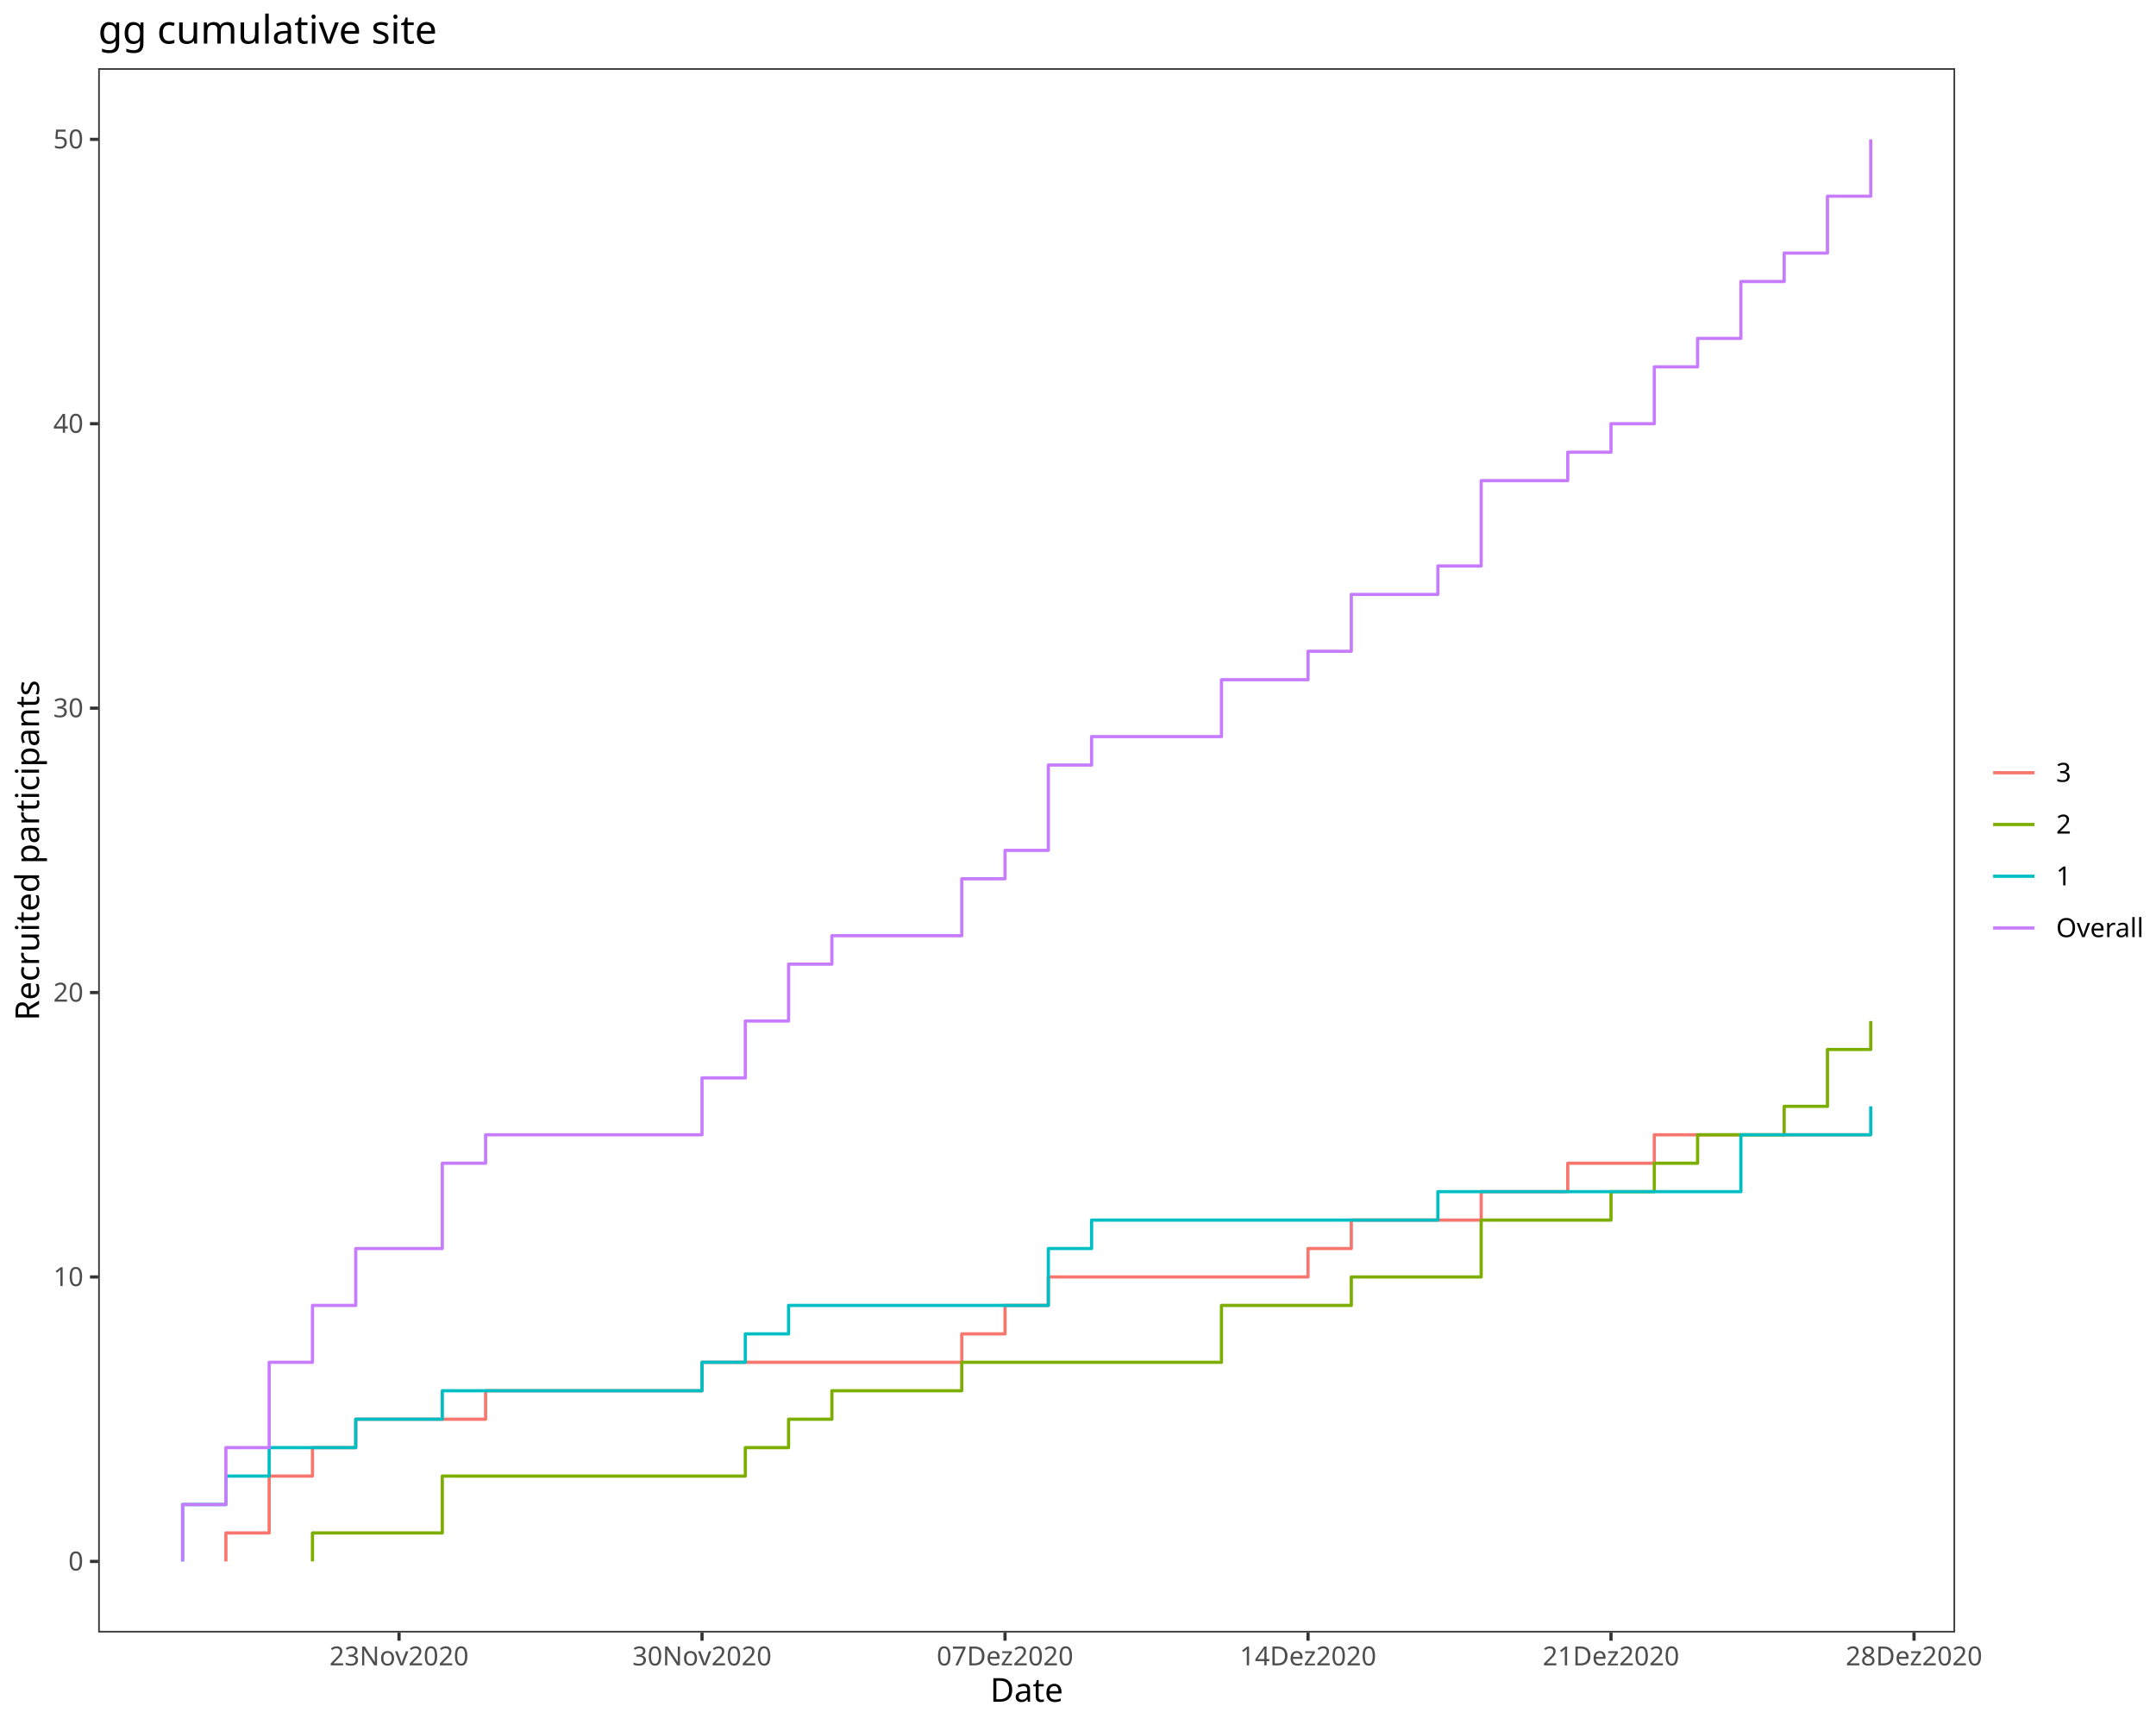
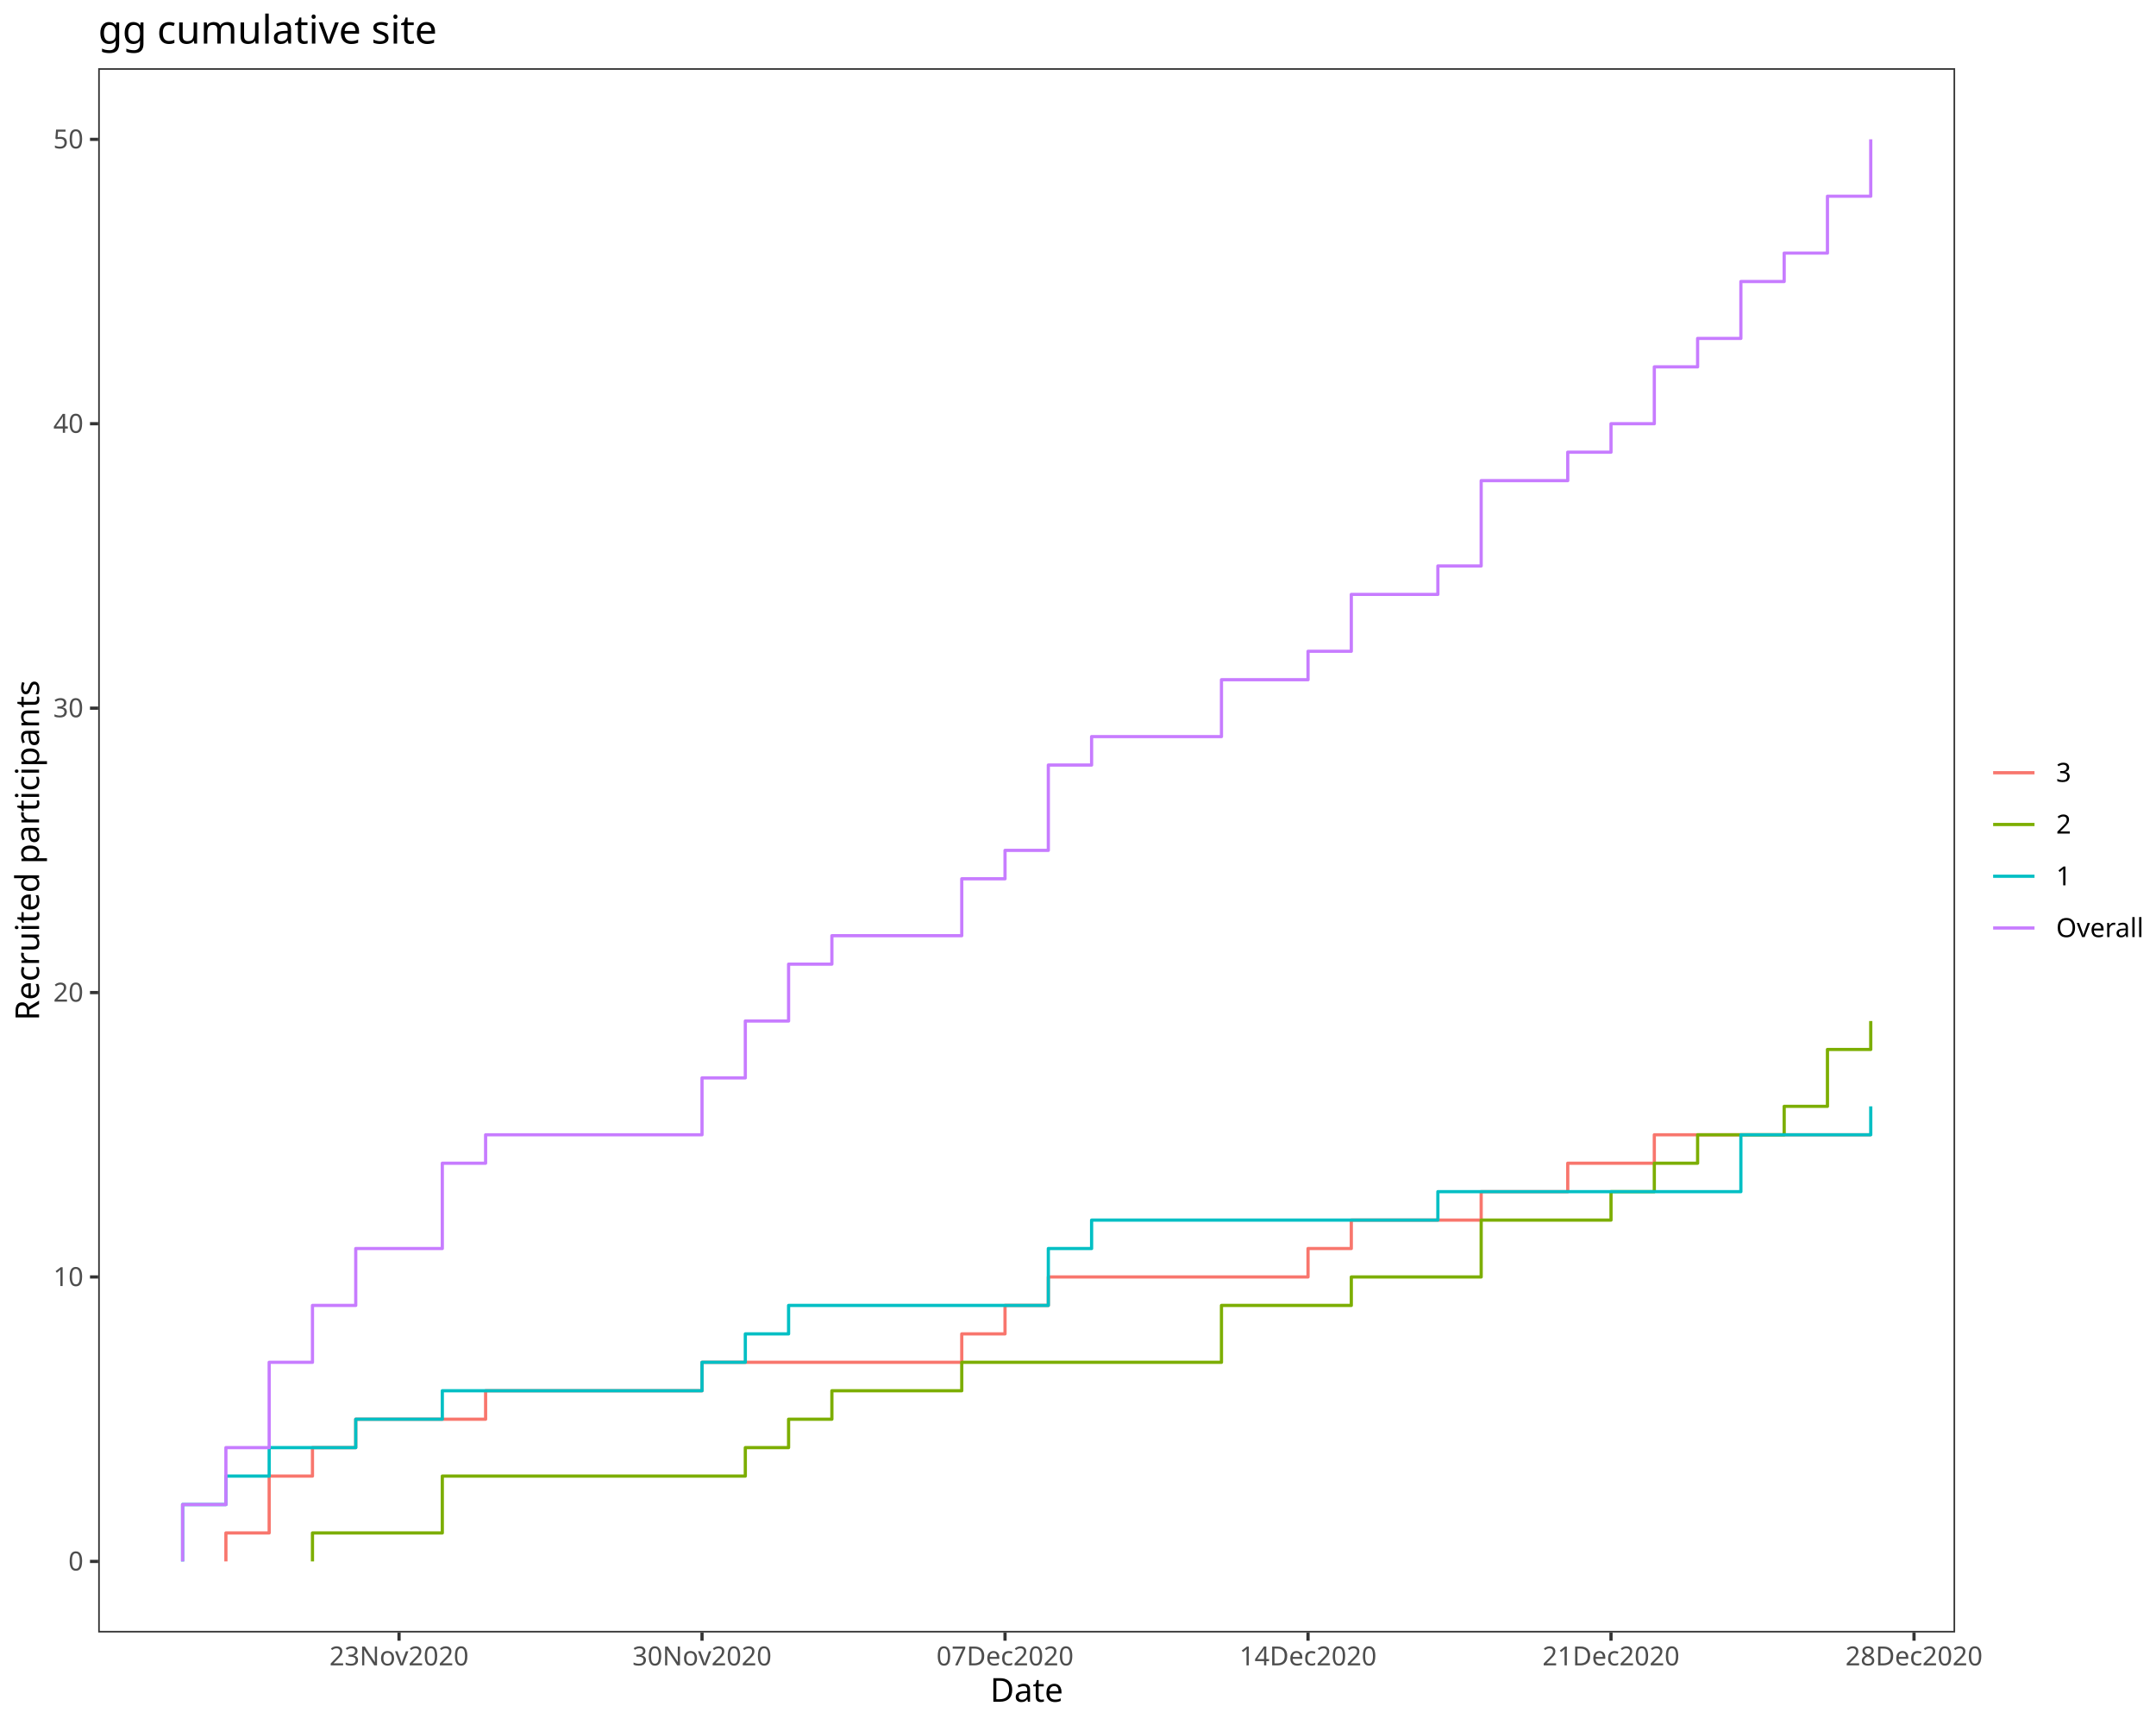
<svg xmlns="http://www.w3.org/2000/svg" class="svglite" data-engine-version="2.0" width="720.00pt" height="576.00pt" viewBox="0 0 720.00 576.00">
  <defs>
    <style type="text/css">
    .svglite line, .svglite polyline, .svglite polygon, .svglite path, .svglite rect, .svglite circle {
      fill: none;
      stroke: #000000;
      stroke-linecap: round;
      stroke-linejoin: round;
      stroke-miterlimit: 10.00;
    }
  </style>
  </defs>
  <rect width="100%" height="100%" style="stroke: none; fill: #FFFFFF;" />
  <defs>
    <clipPath id="cpMC4wMHw3MjAuMDB8MC4wMHw1NzYuMDA=">
      <rect x="0.00" y="0.00" width="720.00" height="576.00" />
    </clipPath>
  </defs>
  <g clip-path="url(#cpMC4wMHw3MjAuMDB8MC4wMHw1NzYuMDA=)">
    <rect x="0.00" y="0.00" width="720.00" height="576.00" style="stroke-width: 1.07; stroke: #FFFFFF; fill: #FFFFFF;" />
  </g>
  <defs>
    <clipPath id="cpMzIuNzl8NjUyLjkyfDIyLjc4fDU0NS4xMQ==">
      <rect x="32.79" y="22.78" width="620.13" height="522.33" />
    </clipPath>
  </defs>
  <g clip-path="url(#cpMzIuNzl8NjUyLjkyfDIyLjc4fDU0NS4xMQ==)">
    <rect x="32.79" y="22.78" width="620.13" height="522.33" style="stroke-width: 1.07; stroke: none; fill: #FFFFFF;" />
    <polyline points="75.44,521.37 75.44,521.37 75.44,511.87 89.89,511.87 89.89,492.88 104.35,492.88 104.35,483.38 118.80,483.38 118.80,473.89 162.17,473.89 162.17,464.39 234.44,464.39 234.44,454.89 321.18,454.89 321.18,445.40 335.63,445.40 335.63,435.90 350.09,435.90 350.09,426.40 436.82,426.40 436.82,416.90 451.27,416.90 451.27,407.41 494.64,407.41 494.64,397.91 523.55,397.91 523.55,388.41 552.46,388.41 552.46,378.92 624.74,378.92 624.74,378.92 " style="stroke-width: 1.07; stroke: #F8766D; stroke-linecap: butt;" />
    <polyline points="104.35,521.37 104.35,521.37 104.35,511.87 147.71,511.87 147.71,492.88 248.90,492.88 248.90,483.38 263.35,483.38 263.35,473.89 277.81,473.89 277.81,464.39 321.18,464.39 321.18,454.89 407.91,454.89 407.91,435.90 451.27,435.90 451.27,426.40 494.64,426.40 494.64,407.41 538.00,407.41 538.00,397.91 552.46,397.91 552.46,388.41 566.92,388.41 566.92,378.92 595.83,378.92 595.83,369.42 610.28,369.42 610.28,350.43 624.74,350.43 624.74,340.93 " style="stroke-width: 1.07; stroke: #7CAE00; stroke-linecap: butt;" />
    <polyline points="60.98,521.37 60.98,521.37 60.98,502.38 75.44,502.38 75.44,492.88 89.89,492.88 89.89,483.38 118.80,483.38 118.80,473.89 147.71,473.89 147.71,464.39 234.44,464.39 234.44,454.89 248.90,454.89 248.90,445.40 263.35,445.40 263.35,435.90 350.09,435.90 350.09,416.90 364.54,416.90 364.54,407.41 480.18,407.41 480.18,397.91 581.37,397.91 581.37,378.92 624.74,378.92 624.74,369.42 " style="stroke-width: 1.07; stroke: #00BFC4; stroke-linecap: butt;" />
    <polyline points="60.98,521.37 60.98,521.37 60.98,502.38 75.44,502.38 75.44,483.38 89.89,483.38 89.89,454.89 104.35,454.89 104.35,435.90 118.80,435.90 118.80,416.90 147.71,416.90 147.71,388.41 162.17,388.41 162.17,378.92 234.44,378.92 234.44,359.92 248.90,359.92 248.90,340.93 263.35,340.93 263.35,321.94 277.81,321.94 277.81,312.44 321.18,312.44 321.18,293.44 335.63,293.44 335.63,283.95 350.09,283.95 350.09,255.46 364.54,255.46 364.54,245.96 407.91,245.96 407.91,226.97 436.82,226.97 436.82,217.47 451.27,217.47 451.27,198.48 480.18,198.48 480.18,188.98 494.64,188.98 494.64,160.49 523.55,160.49 523.55,150.99 538.00,150.99 538.00,141.49 552.46,141.49 552.46,122.50 566.92,122.50 566.92,113.00 581.37,113.00 581.37,94.01 595.83,94.01 595.83,84.51 610.28,84.51 610.28,65.52 624.74,65.52 624.74,46.53 " style="stroke-width: 1.07; stroke: #C77CFF; stroke-linecap: butt;" />
    <rect x="32.79" y="22.78" width="620.13" height="522.33" style="stroke-width: 1.07; stroke: #333333;" />
  </g>
  <g clip-path="url(#cpMC4wMHw3MjAuMDB8MC4wMHw1NzYuMDA=)">
    <text x="27.86" y="524.40" text-anchor="end" style="font-size: 8.80px; fill: #4D4D4D; font-family: sans;" textLength="4.89px" lengthAdjust="spacingAndGlyphs">0</text>
    <text x="27.86" y="429.43" text-anchor="end" style="font-size: 8.80px; fill: #4D4D4D; font-family: sans;" textLength="9.79px" lengthAdjust="spacingAndGlyphs">10</text>
    <text x="27.86" y="334.46" text-anchor="end" style="font-size: 8.80px; fill: #4D4D4D; font-family: sans;" textLength="9.79px" lengthAdjust="spacingAndGlyphs">20</text>
    <text x="27.86" y="239.49" text-anchor="end" style="font-size: 8.80px; fill: #4D4D4D; font-family: sans;" textLength="9.79px" lengthAdjust="spacingAndGlyphs">30</text>
    <text x="27.86" y="144.52" text-anchor="end" style="font-size: 8.80px; fill: #4D4D4D; font-family: sans;" textLength="9.79px" lengthAdjust="spacingAndGlyphs">40</text>
    <text x="27.86" y="49.55" text-anchor="end" style="font-size: 8.80px; fill: #4D4D4D; font-family: sans;" textLength="9.79px" lengthAdjust="spacingAndGlyphs">50</text>
    <polyline points="30.05,521.37 32.79,521.37 " style="stroke-width: 1.07; stroke: #333333; stroke-linecap: butt;" />
    <polyline points="30.05,426.40 32.79,426.40 " style="stroke-width: 1.07; stroke: #333333; stroke-linecap: butt;" />
    <polyline points="30.05,331.43 32.79,331.43 " style="stroke-width: 1.07; stroke: #333333; stroke-linecap: butt;" />
    <polyline points="30.05,236.46 32.79,236.46 " style="stroke-width: 1.07; stroke: #333333; stroke-linecap: butt;" />
    <polyline points="30.05,141.49 32.79,141.49 " style="stroke-width: 1.07; stroke: #333333; stroke-linecap: butt;" />
    <polyline points="30.05,46.53 32.79,46.53 " style="stroke-width: 1.07; stroke: #333333; stroke-linecap: butt;" />
    <polyline points="133.26,547.85 133.26,545.11 " style="stroke-width: 1.07; stroke: #333333; stroke-linecap: butt;" />
    <polyline points="234.44,547.85 234.44,545.11 " style="stroke-width: 1.07; stroke: #333333; stroke-linecap: butt;" />
    <polyline points="335.63,547.85 335.63,545.11 " style="stroke-width: 1.07; stroke: #333333; stroke-linecap: butt;" />
    <polyline points="436.82,547.85 436.82,545.11 " style="stroke-width: 1.07; stroke: #333333; stroke-linecap: butt;" />
    <polyline points="538.00,547.85 538.00,545.11 " style="stroke-width: 1.07; stroke: #333333; stroke-linecap: butt;" />
    <polyline points="639.19,547.85 639.19,545.11 " style="stroke-width: 1.07; stroke: #333333; stroke-linecap: butt;" />
    <text x="133.26" y="556.10" text-anchor="middle" style="font-size: 8.80px; fill: #4D4D4D; font-family: sans;" textLength="45.02px" lengthAdjust="spacingAndGlyphs">23Nov2020</text>
    <text x="234.44" y="556.10" text-anchor="middle" style="font-size: 8.80px; fill: #4D4D4D; font-family: sans;" textLength="45.02px" lengthAdjust="spacingAndGlyphs">30Nov2020</text>
-     <text x="335.63" y="556.10" text-anchor="middle" style="font-size: 8.80px; fill: #4D4D4D; font-family: sans;" textLength="45.02px" lengthAdjust="spacingAndGlyphs">07Dez2020</text>
-     <text x="436.82" y="556.10" text-anchor="middle" style="font-size: 8.80px; fill: #4D4D4D; font-family: sans;" textLength="45.02px" lengthAdjust="spacingAndGlyphs">14Dez2020</text>
-     <text x="538.00" y="556.10" text-anchor="middle" style="font-size: 8.80px; fill: #4D4D4D; font-family: sans;" textLength="45.02px" lengthAdjust="spacingAndGlyphs">21Dez2020</text>
-     <text x="639.19" y="556.10" text-anchor="middle" style="font-size: 8.80px; fill: #4D4D4D; font-family: sans;" textLength="45.02px" lengthAdjust="spacingAndGlyphs">28Dez2020</text>
+     <text x="335.63" y="556.10" text-anchor="middle" style="font-size: 8.80px; fill: #4D4D4D; font-family: sans;" textLength="45.02px" lengthAdjust="spacingAndGlyphs">07Dec2020</text>
+     <text x="436.82" y="556.10" text-anchor="middle" style="font-size: 8.80px; fill: #4D4D4D; font-family: sans;" textLength="45.02px" lengthAdjust="spacingAndGlyphs">14Dec2020</text>
+     <text x="538.00" y="556.10" text-anchor="middle" style="font-size: 8.80px; fill: #4D4D4D; font-family: sans;" textLength="45.02px" lengthAdjust="spacingAndGlyphs">21Dec2020</text>
+     <text x="639.19" y="556.10" text-anchor="middle" style="font-size: 8.80px; fill: #4D4D4D; font-family: sans;" textLength="45.02px" lengthAdjust="spacingAndGlyphs">28Dec2020</text>
    <text x="342.86" y="568.24" text-anchor="middle" style="font-size: 11.00px; font-family: sans;" textLength="23.24px" lengthAdjust="spacingAndGlyphs">Date</text>
    <text transform="translate(13.05,283.95) rotate(-90)" text-anchor="middle" style="font-size: 11.00px; font-family: sans;" textLength="106.40px" lengthAdjust="spacingAndGlyphs">Recruited participants</text>
    <rect x="663.88" y="249.39" width="50.64" height="69.12" style="stroke-width: 1.07; stroke: none; fill: #FFFFFF;" />
    <rect x="663.88" y="249.39" width="17.28" height="17.28" style="stroke-width: 1.07; stroke: none; fill: #FFFFFF;" />
    <line x1="665.61" y1="258.03" x2="679.43" y2="258.03" style="stroke-width: 1.07; stroke: #F8766D; stroke-linecap: butt;" />
    <rect x="663.88" y="266.67" width="17.28" height="17.28" style="stroke-width: 1.07; stroke: none; fill: #FFFFFF;" />
    <line x1="665.61" y1="275.31" x2="679.43" y2="275.31" style="stroke-width: 1.07; stroke: #7CAE00; stroke-linecap: butt;" />
    <rect x="663.88" y="283.95" width="17.28" height="17.28" style="stroke-width: 1.07; stroke: none; fill: #FFFFFF;" />
    <line x1="665.61" y1="292.59" x2="679.43" y2="292.59" style="stroke-width: 1.07; stroke: #00BFC4; stroke-linecap: butt;" />
    <rect x="663.88" y="301.23" width="17.28" height="17.28" style="stroke-width: 1.07; stroke: none; fill: #FFFFFF;" />
    <line x1="665.61" y1="309.87" x2="679.43" y2="309.87" style="stroke-width: 1.07; stroke: #C77CFF; stroke-linecap: butt;" />
    <text x="686.64" y="261.06" style="font-size: 8.80px; font-family: sans;" textLength="4.89px" lengthAdjust="spacingAndGlyphs">3</text>
    <text x="686.64" y="278.34" style="font-size: 8.80px; font-family: sans;" textLength="4.89px" lengthAdjust="spacingAndGlyphs">2</text>
    <text x="686.64" y="295.62" style="font-size: 8.80px; font-family: sans;" textLength="4.89px" lengthAdjust="spacingAndGlyphs">1</text>
    <text x="686.64" y="312.90" style="font-size: 8.80px; font-family: sans;" textLength="27.88px" lengthAdjust="spacingAndGlyphs">Overall</text>
    <text x="32.79" y="14.56" style="font-size: 13.20px; font-family: sans;" textLength="105.67px" lengthAdjust="spacingAndGlyphs">gg cumulative site</text>
  </g>
</svg>
